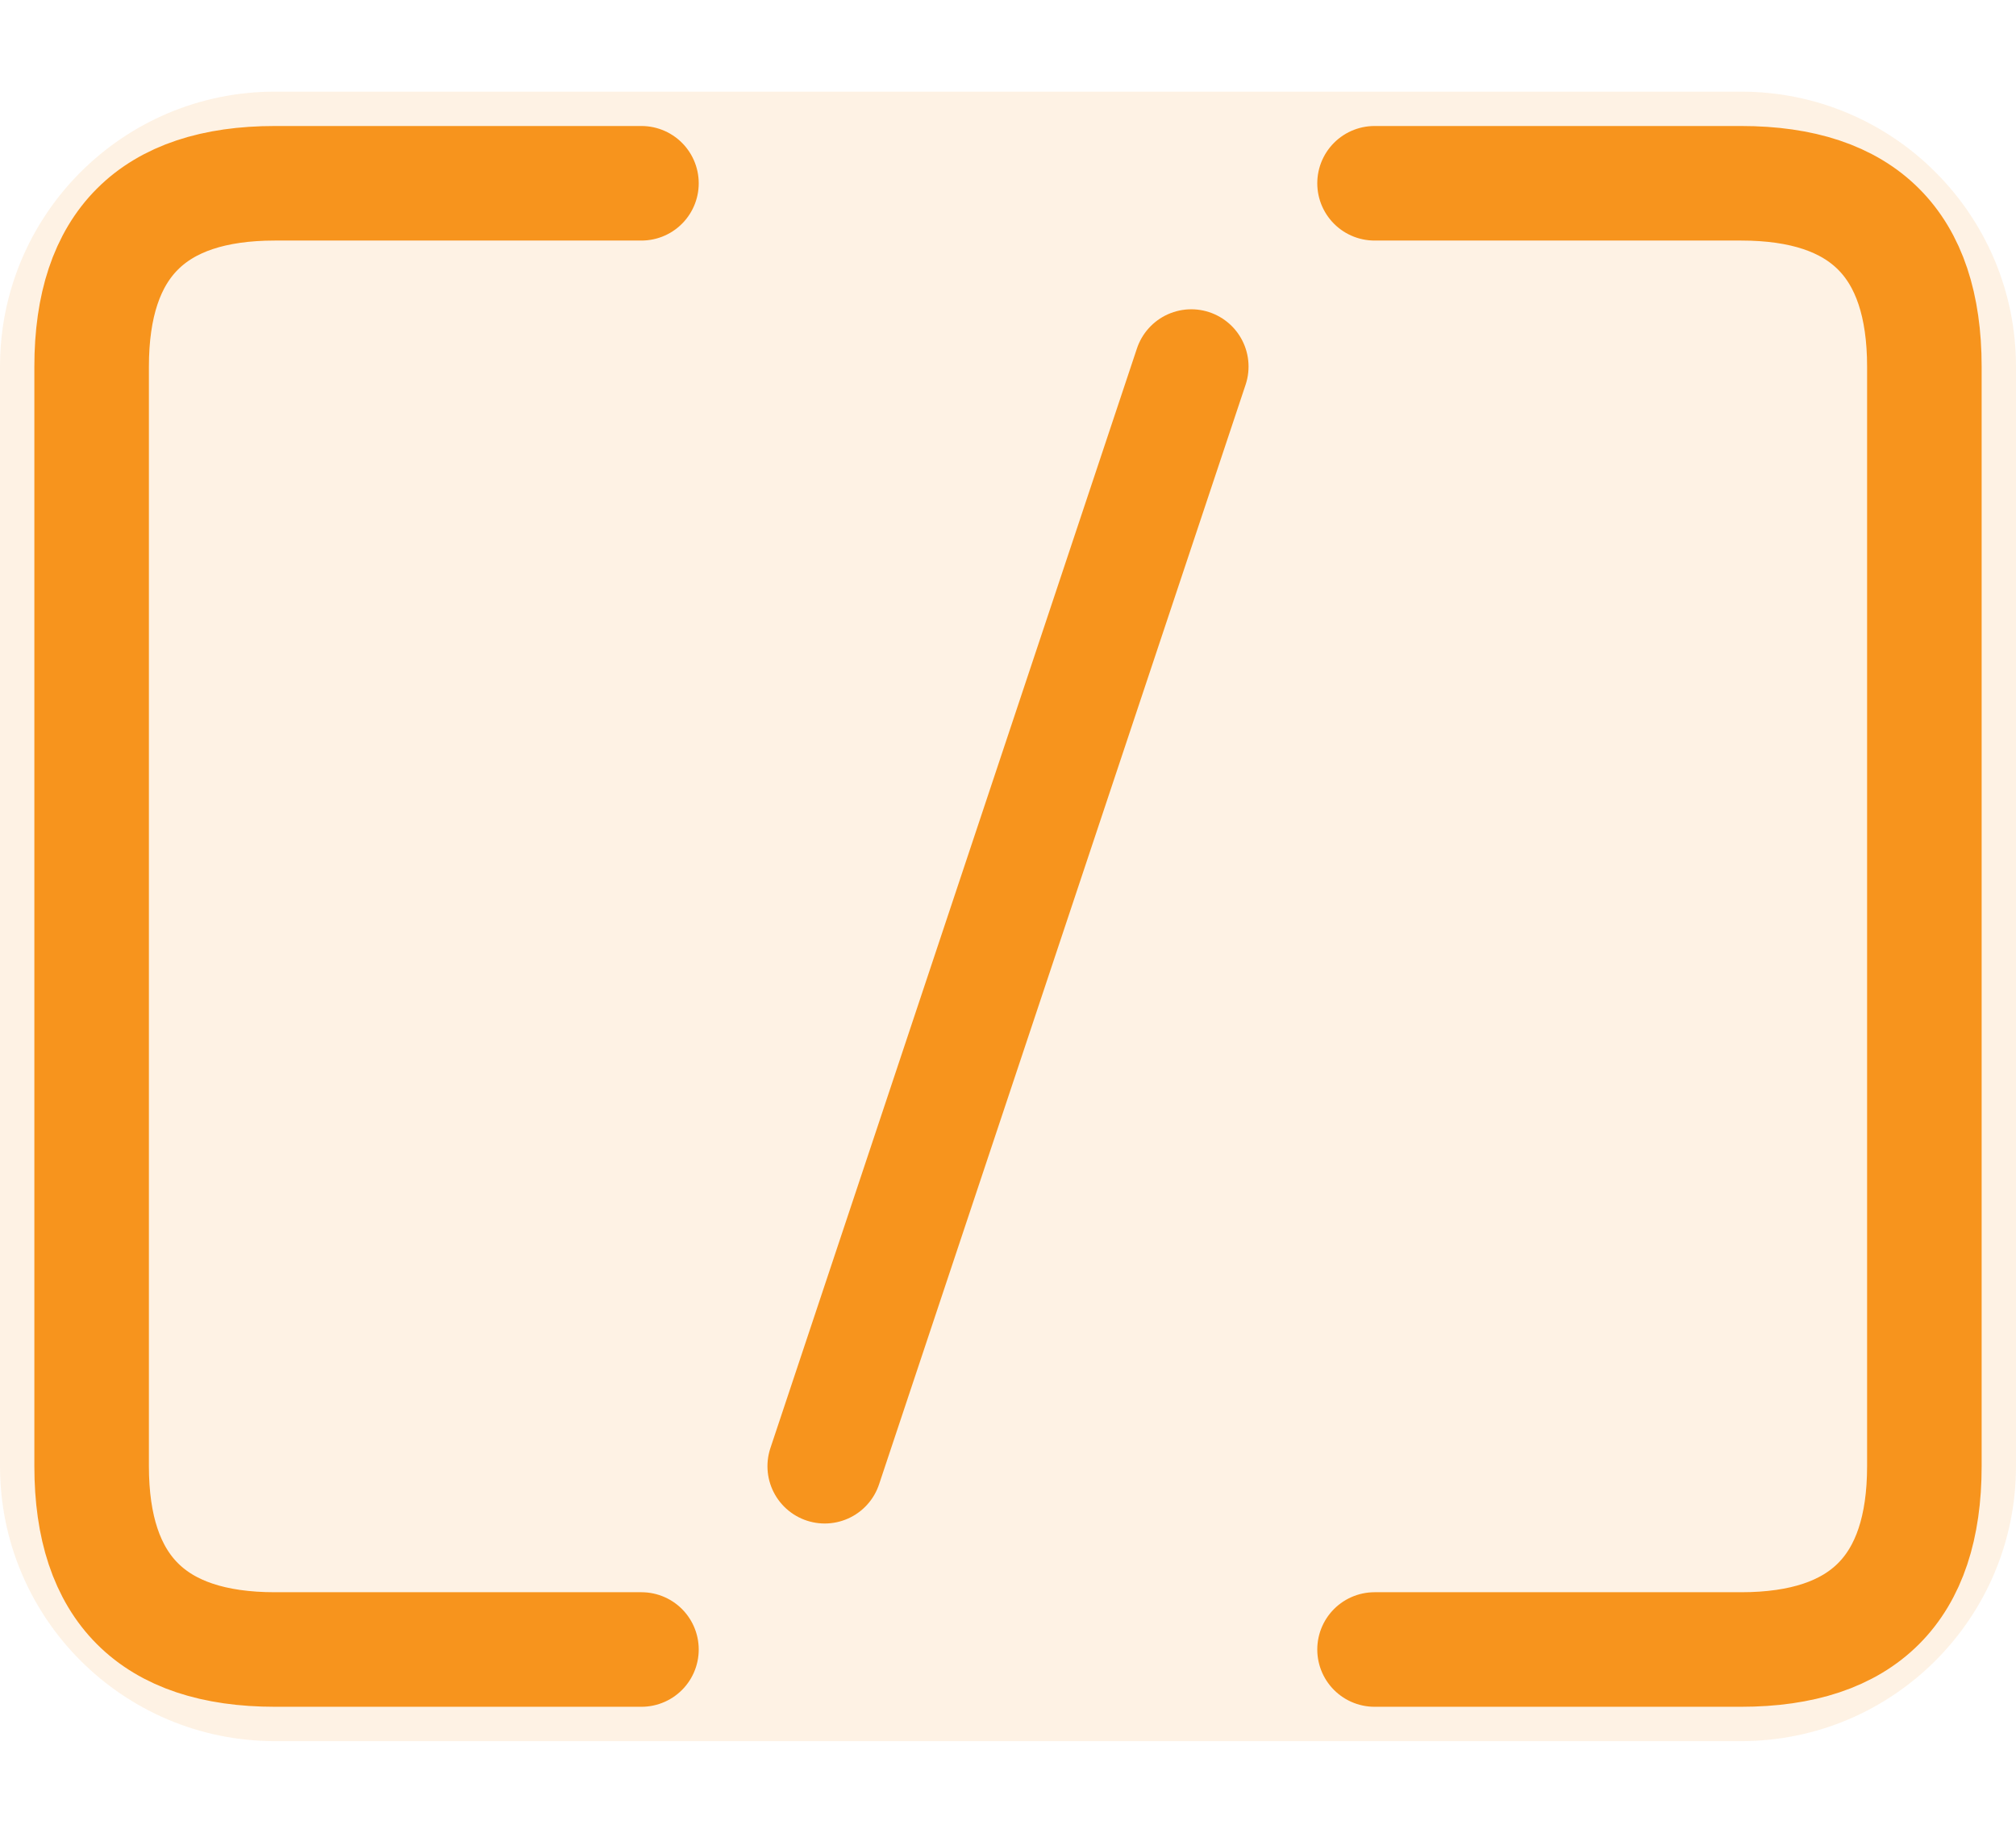
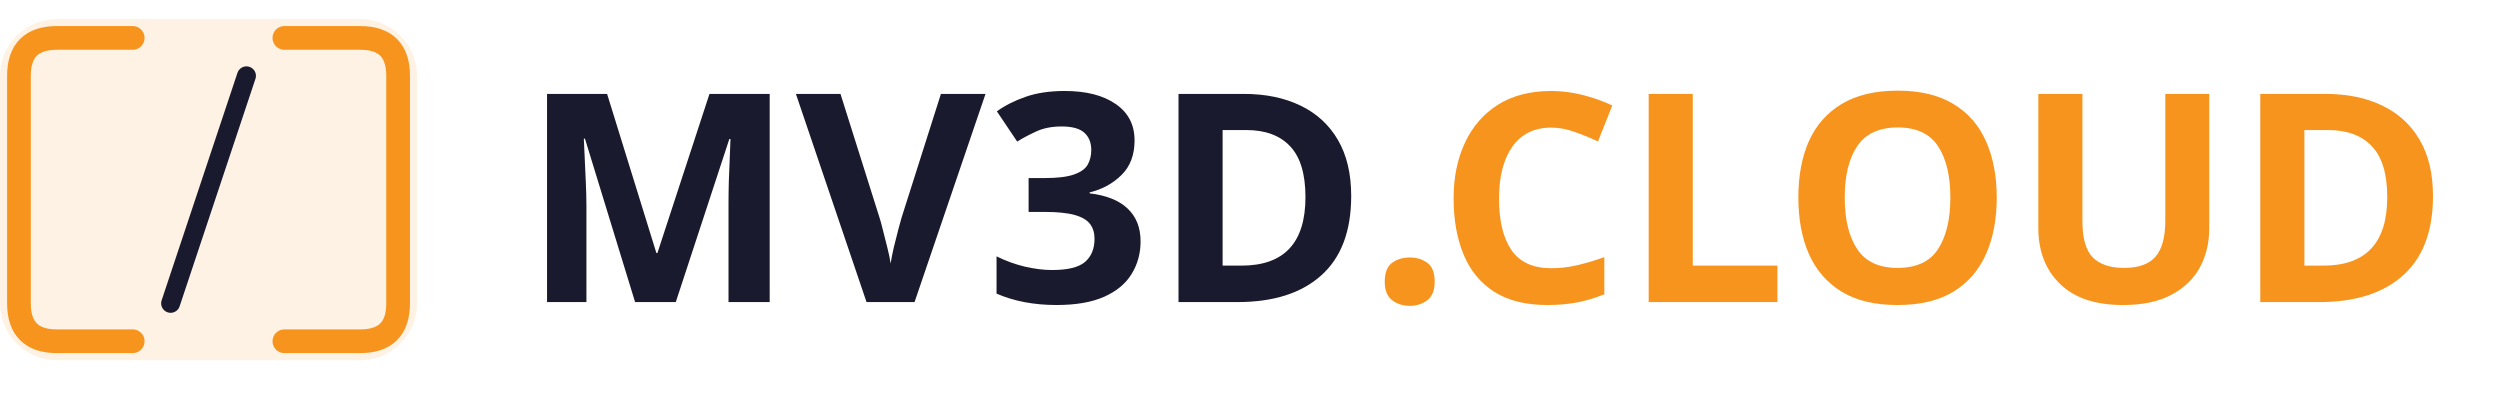
- <svg xmlns="http://www.w3.org/2000/svg" viewBox="0 0 44 40">
-   <rect x="0" y="2" width="44" height="36" rx="6" fill="#f7941d" opacity="0.12" />
-   <path d="M14,4 L6,4 Q2,4 2,8 L2,32 Q2,36 6,36 L14,36" fill="none" stroke="#f7941d" stroke-width="2.5" stroke-linecap="round" />
-   <path d="M30,4 L38,4 Q42,4 42,8 L42,32 Q42,36 38,36 L30,36" fill="none" stroke="#f7941d" stroke-width="2.5" stroke-linecap="round" />
-   <line x1="26" y1="8" x2="18" y2="32" stroke="#f7941d" stroke-width="2.5" stroke-linecap="round" />
+ <svg xmlns="http://www.w3.org/2000/svg" viewBox="0 0 240 40">
+   <g transform="scale(0.91)">
+     <rect x="0" y="2" width="44" height="36" rx="6" fill="#f7941d" opacity="0.12" />
+     <path d="M14,4 L6,4 Q2,4 2,8 L2,32 Q2,36 6,36 L14,36" fill="none" stroke="#f7941d" stroke-width="2.5" stroke-linecap="round" />
+     <path d="M30,4 L38,4 Q42,4 42,8 L42,32 Q42,36 38,36 L30,36" fill="none" stroke="#f7941d" stroke-width="2.5" stroke-linecap="round" />
+     <line x1="26" y1="8" x2="18" y2="32" stroke="#1a1a2e" stroke-width="2" stroke-linecap="round" />
+   </g>
+   <text x="50" y="29" font-family="'Segoe UI', system-ui, sans-serif" font-weight="800" font-size="28" fill="#1a1a2e">MV3D<tspan fill="#f7941d">.CLOUD</tspan>
+   </text>
</svg>
